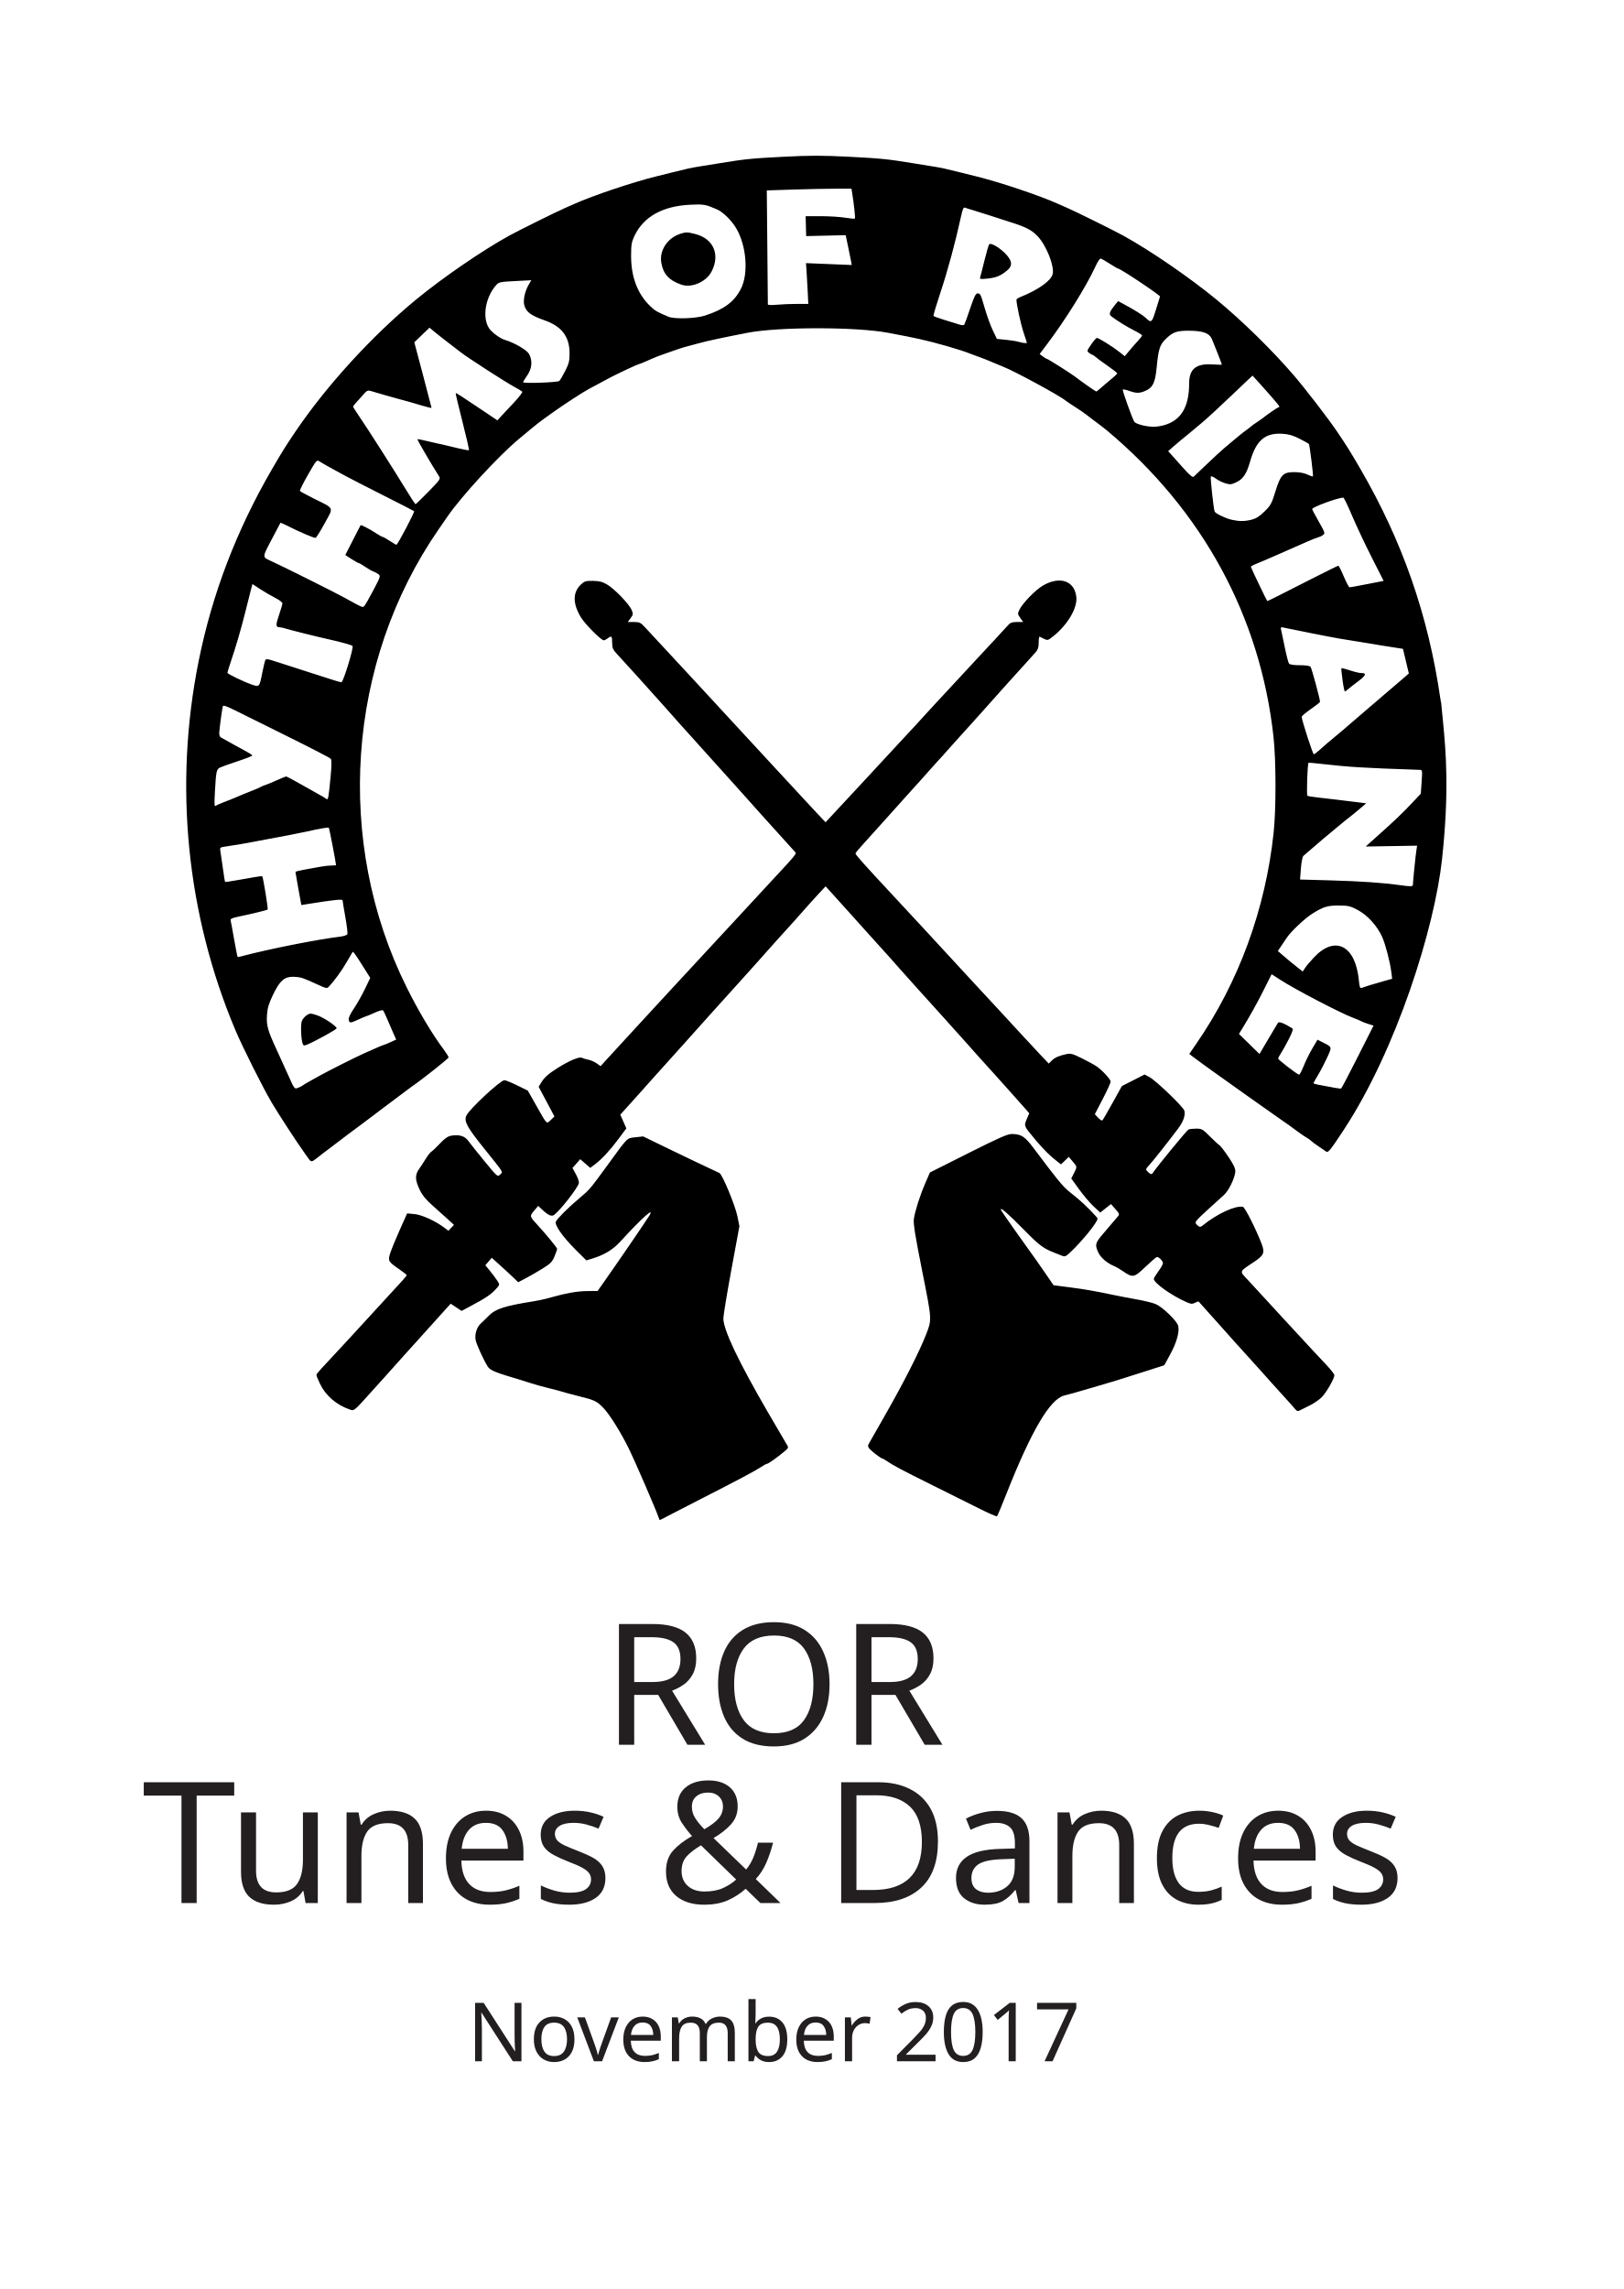
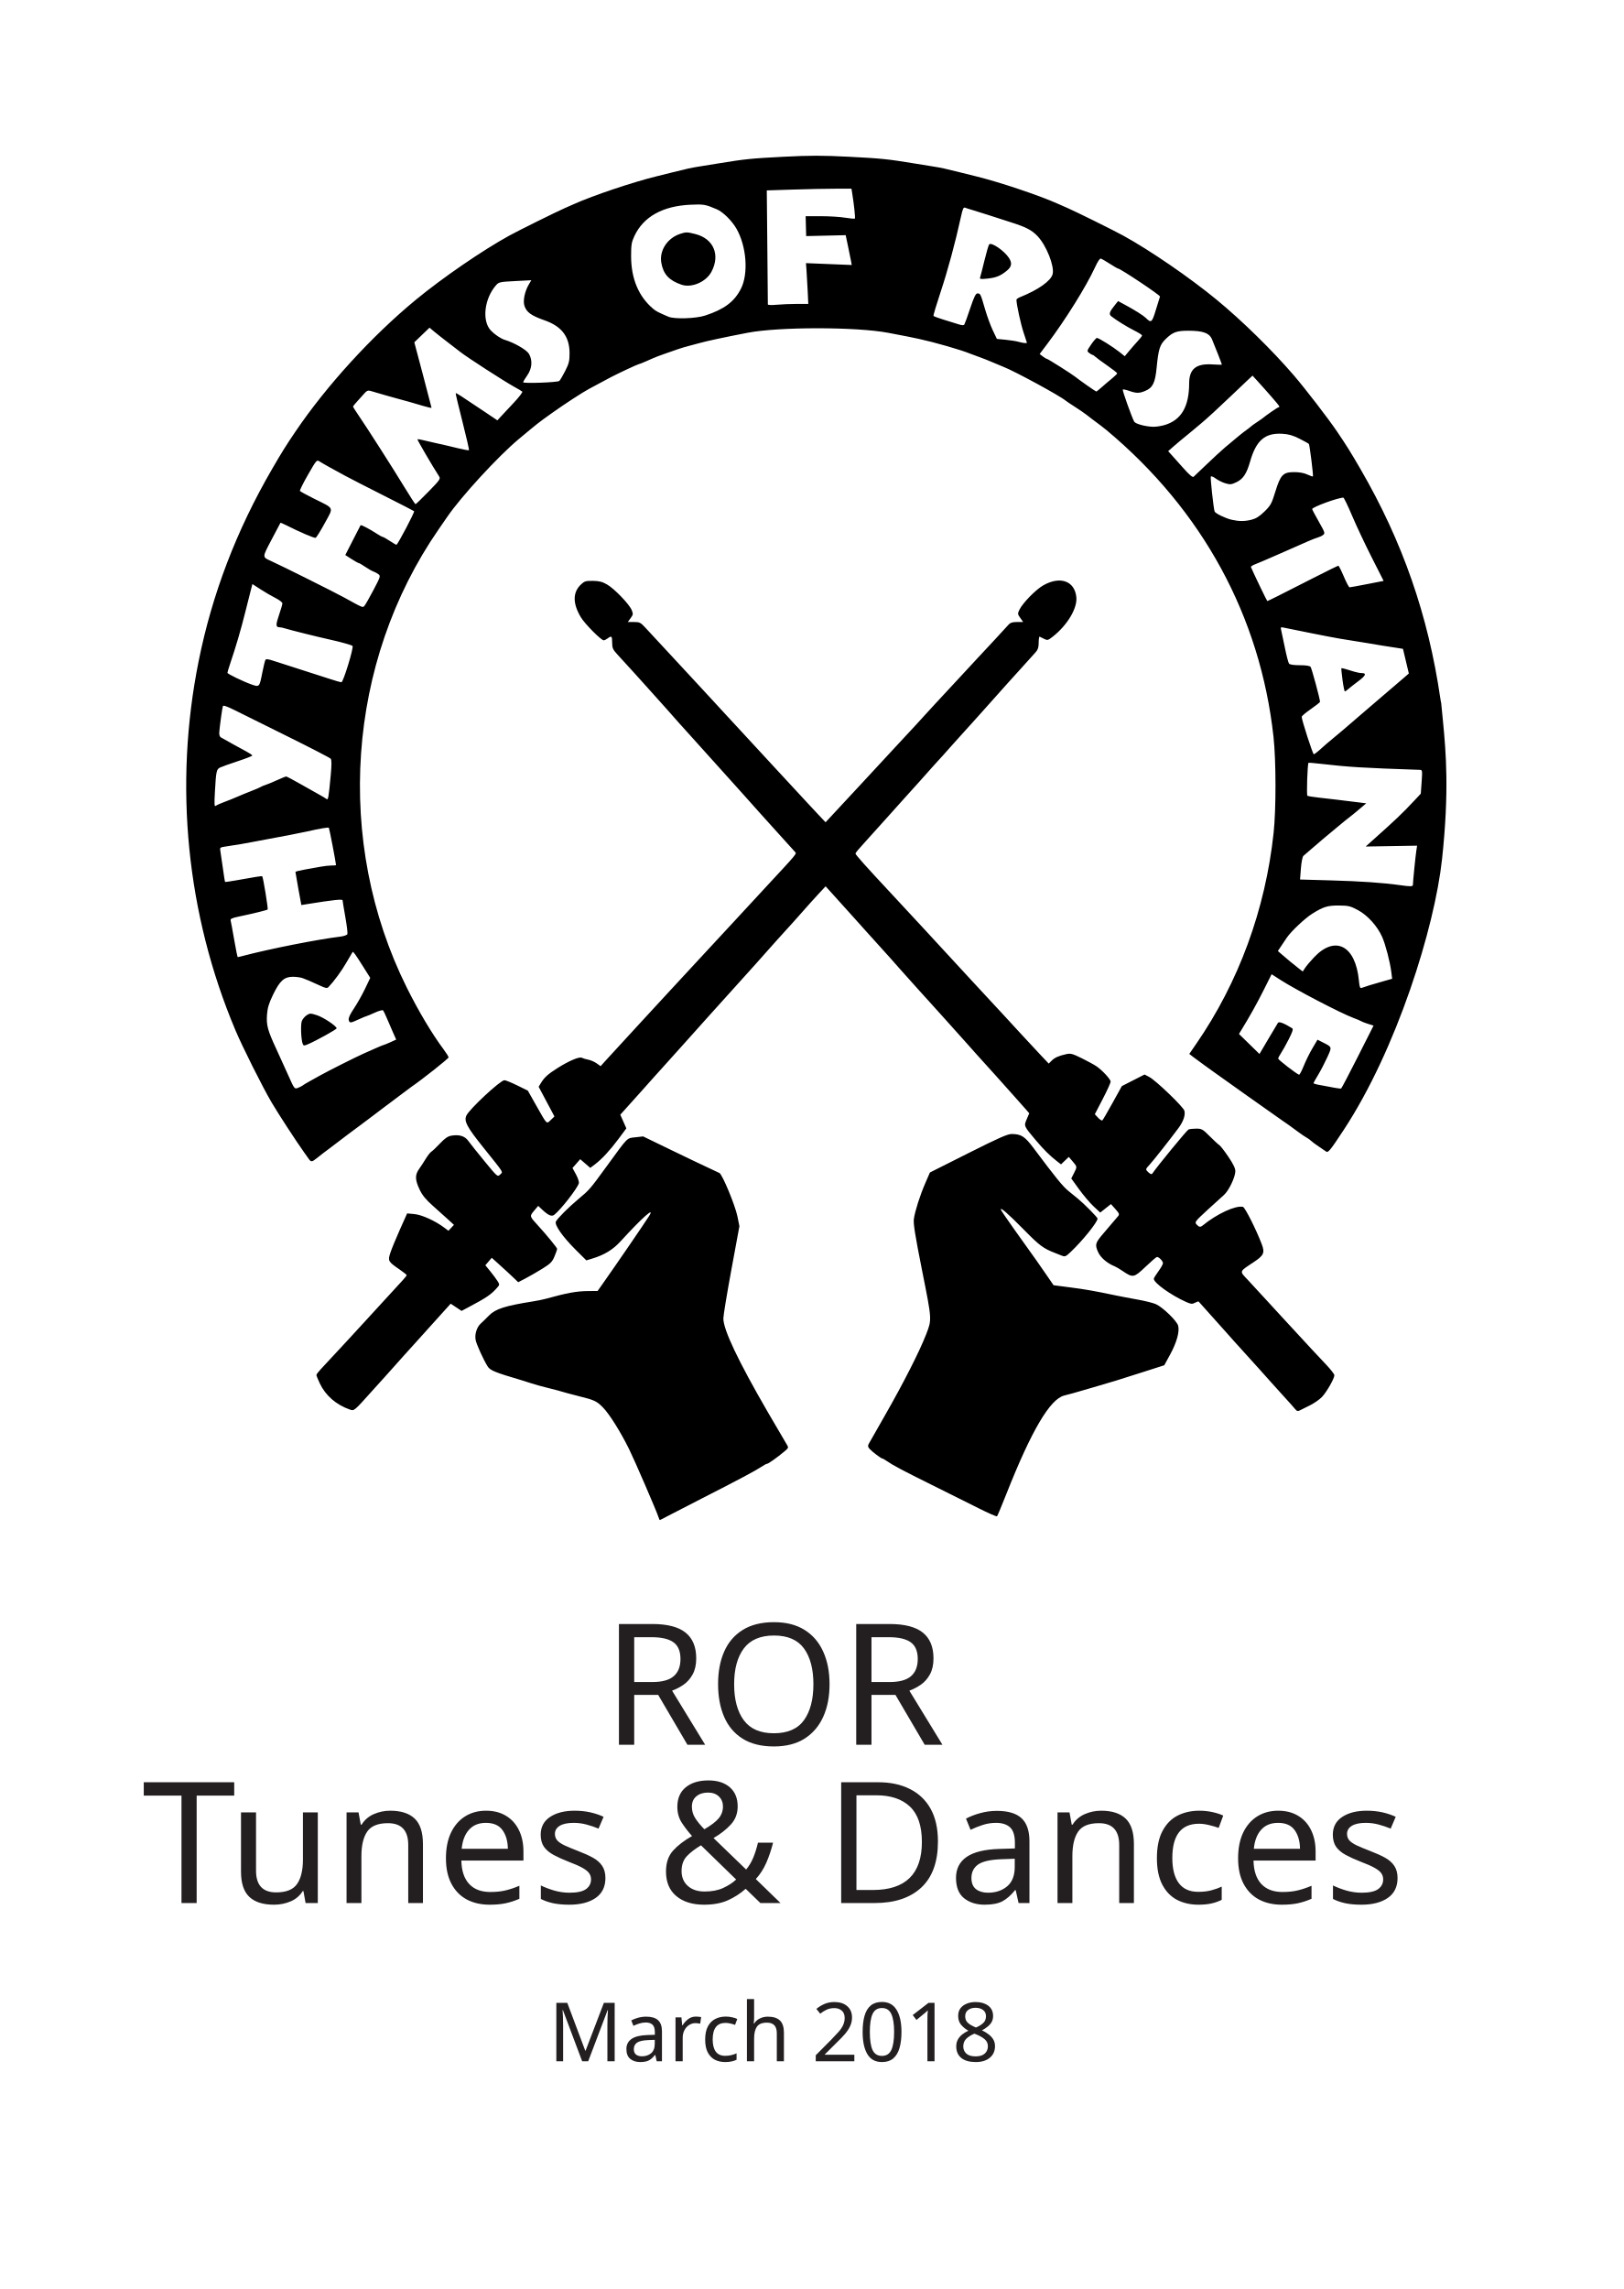
<svg xmlns="http://www.w3.org/2000/svg" id="svg2" version="1.1" xml:space="preserve" width="105mm" height="148mm" viewBox="0 0 396.85 559.37">
  <defs id="defs6" />
  <g id="g10" transform="matrix(1.25,0,0,-1.25,0,489.2126)">
    <path style="fill:#000000;fill-opacity:1;stroke-width:1.067" d="m 128.755,94.775 c -0.354,1.131 -4.739,11.271 -5.762,13.326 -1.73,3.473 -3.82,6.8 -5.092,8.107 -1.199,1.232 -1.69,1.464 -4.606,2.181 -0.774,0.19 -1.839,0.469 -2.367,0.618 l -1.919,0.545 c -0.528,0.15 -1.593,0.423 -2.367,0.607 -0.774,0.184 -1.983,0.523 -2.686,0.753 -0.704,0.23 -1.625,0.52 -2.047,0.645 -5.146,1.519 -6.069,1.897 -6.559,2.684 -0.845,1.355 -2.2,4.339 -2.353,5.182 -0.204,1.122 0.234,2.504 1.017,3.208 0.365,0.328 1.082,1.026 1.593,1.551 1.262,1.296 3.124,1.895 8.605,2.766 0.844,0.134 1.938,0.355 2.431,0.491 4.299,1.185 6.088,1.513 8.366,1.532 l 1.842,0.015 1.128,1.599 c 2.632,3.731 8.092,11.704 8.936,13.049 1.249,1.991 -1.336,-0.301 -5.574,-4.94 -1.496,-1.637 -3.141,-2.642 -5.514,-3.367 l -1.178,-0.36 -2.075,2.064 c -2.564,2.551 -4.213,4.905 -3.876,5.535 0.352,0.657 2.464,2.77 4.341,4.341 2.248,1.882 2.278,1.916 5.629,6.515 4.23,5.806 3.84,5.414 5.583,5.611 l 1.5,0.17 5.349,-2.594 c 2.942,-1.427 6.213,-2.99 7.268,-3.475 1.055,-0.485 2.092,-0.972 2.303,-1.083 0.587,-0.31 3.079,-6.312 3.518,-8.476 l 0.389,-1.92 -1.57,-8.505 c -0.863,-4.678 -1.57,-8.972 -1.57,-9.542 0,-2.2 2.912,-8.333 8.687,-18.295 1.877,-3.238 3.572,-6.131 3.767,-6.429 0.325,-0.497 0.281,-0.604 -0.528,-1.28 -1.425,-1.191 -3.131,-2.401 -3.384,-2.401 -0.129,0 -0.636,-0.271 -1.126,-0.602 -1.093,-0.739 -4.281,-2.434 -11.637,-6.187 -3.096,-1.579 -6.193,-3.174 -6.882,-3.544 -0.689,-0.37 -1.286,-0.672 -1.326,-0.672 -0.04,0 -0.154,0.259 -0.253,0.576 z m 62.573,1.747 c -1.9,0.957 -5.987,2.994 -9.083,4.528 -5.764,2.856 -7.674,3.868 -8.866,4.703 -0.373,0.261 -0.755,0.475 -0.849,0.475 -0.237,0 -1.964,1.304 -2.495,1.883 -0.333,0.364 -0.377,0.6 -0.18,0.968 0.143,0.267 1.592,2.812 3.219,5.654 3.568,6.231 6.732,12.457 8.009,15.759 1.144,2.958 1.159,2.725 -0.778,12.455 -1.373,6.894 -1.745,9.225 -1.617,10.114 0.229,1.589 1.191,4.596 2.253,7.043 l 0.888,2.046 7.499,3.77 c 6.037,3.035 7.699,3.767 8.523,3.756 1.855,-0.026 2.538,-0.472 4.273,-2.791 4.319,-5.774 5.674,-7.439 6.794,-8.352 l 1.844,-1.502 c 1.193,-0.97 3.847,-3.656 3.847,-3.894 0,-0.687 -2.972,-4.369 -5.284,-6.548 -0.959,-0.904 -1.085,-0.951 -1.776,-0.672 l -1.255,0.499 c -2.305,0.894 -3.006,1.416 -6.012,4.467 -3.241,3.29 -4.829,4.669 -4.555,3.954 0.079,-0.206 1.28,-1.967 2.669,-3.913 l 3.1,-4.346 1.151,-1.612 c 0.317,-0.442 1.202,-1.716 1.966,-2.83 l 1.39,-2.026 3.216,-0.417 c 3.045,-0.395 4.686,-0.684 8.845,-1.555 0.985,-0.206 2.942,-0.579 4.349,-0.828 1.407,-0.249 3.019,-0.651 3.582,-0.893 1.323,-0.569 4.142,-3.295 4.378,-4.234 0.292,-1.162 -0.294,-3.266 -1.552,-5.575 l -1.167,-2.142 -4.027,-1.291 c -5.075,-1.626 -6.13,-1.95 -9.912,-3.045 l -3.838,-1.111 c -0.422,-0.123 -1.228,-0.336 -1.791,-0.475 -2.778,-0.684 -6.439,-6.91 -11.302,-19.222 -0.919,-2.326 -1.745,-4.299 -1.836,-4.385 -0.091,-0.086 -1.72,0.627 -3.62,1.583 z M 68.392,115.809 c -2.688,0.951 -4.74,2.74 -5.859,5.105 -0.366,0.773 -0.665,1.51 -0.665,1.638 0,0.128 0.374,0.63 0.831,1.116 2.058,2.187 9.048,9.752 9.627,10.42 0.24,0.277 1.539,1.693 2.887,3.149 3.645,3.936 4.306,4.678 4.307,4.843 0.001,0.082 -0.618,0.576 -1.376,1.098 -2.275,1.568 -2.336,1.677 -1.814,3.28 0.244,0.747 1.081,2.784 1.86,4.526 l 1.417,3.167 1.428,-0.133 c 1.448,-0.135 4.083,-1.331 5.828,-2.647 l 0.819,-0.617 0.54,0.579 0.54,0.579 -1.115,1.024 c -0.613,0.563 -1.961,1.772 -2.995,2.687 -1.393,1.232 -2.069,2.062 -2.61,3.199 -0.893,1.878 -0.92,2.858 -0.11,3.993 0.341,0.478 0.936,1.388 1.32,2.021 0.385,0.633 0.876,1.256 1.092,1.384 0.216,0.128 0.976,0.85 1.691,1.606 0.969,1.025 1.538,1.413 2.239,1.526 1.559,0.253 2.616,-0.078 3.298,-1.033 0.337,-0.472 1.761,-2.256 3.164,-3.963 2.525,-3.073 2.556,-3.099 3.048,-2.607 0.588,0.588 0.936,0.03 -3.354,5.386 -3.154,3.938 -3.743,5.058 -3.235,6.148 0.598,1.284 6.652,6.909 7.436,6.909 0.234,0 1.359,-0.458 2.5,-1.019 l 2.075,-1.019 1.63,-2.884 c 2.178,-3.854 2.002,-3.678 2.859,-2.856 l 0.718,0.688 -1.546,2.905 -1.546,2.905 0.516,0.836 c 0.629,1.019 1.355,1.664 3.145,2.798 2.239,1.418 4.278,2.288 4.772,2.036 0.24,-0.122 0.819,-0.295 1.289,-0.384 0.469,-0.089 1.2,-0.409 1.625,-0.712 l 0.772,-0.55 0.806,0.9 c 0.842,0.94 4.829,5.282 6.214,6.767 0.441,0.474 1.823,1.973 3.07,3.332 1.247,1.359 2.635,2.863 3.085,3.343 0.45,0.479 1.831,1.973 3.07,3.32 2.645,2.874 2.983,3.239 6.346,6.854 1.407,1.512 2.835,3.052 3.173,3.421 0.662,0.723 4.978,5.391 6.388,6.909 6.38,6.868 6.22,6.676 5.866,7.035 -0.182,0.185 -1.039,1.132 -1.904,2.105 -0.865,0.973 -1.959,2.184 -2.431,2.69 -0.472,0.506 -1.664,1.829 -2.649,2.938 -0.985,1.11 -2.309,2.593 -2.942,3.296 l -1.407,1.567 c -1.217,1.374 -3.987,4.452 -4.605,5.117 -0.422,0.454 -1.156,1.27 -1.631,1.812 -0.475,0.542 -1.704,1.908 -2.731,3.035 -1.027,1.127 -2.078,2.292 -2.335,2.587 -1.023,1.177 -3.853,4.354 -4.859,5.456 -0.587,0.642 -1.296,1.433 -1.577,1.758 -0.572,0.66 -3.943,4.373 -5.603,6.171 -0.955,1.034 -1.083,1.317 -1.087,2.389 -0.004,1.305 -0.114,1.407 -0.885,0.824 -0.273,-0.207 -0.619,-0.375 -0.768,-0.374 -0.503,0.003 -3.666,3.187 -4.447,4.477 -1.627,2.684 -1.638,4.872 -0.034,6.409 0.708,0.679 0.954,0.755 2.372,0.737 1.232,-0.016 1.846,-0.173 2.776,-0.714 1.439,-0.836 4.326,-3.834 4.804,-4.99 0.313,-0.757 0.294,-0.901 -0.212,-1.586 l -0.556,-0.753 h 1.212 c 1.106,0 1.304,-0.099 2.246,-1.125 1.726,-1.879 6.102,-6.597 6.918,-7.459 0.422,-0.446 1.762,-1.893 2.978,-3.215 1.216,-1.323 2.597,-2.819 3.07,-3.324 0.473,-0.506 1.896,-2.05 3.162,-3.432 1.266,-1.382 2.648,-2.876 3.07,-3.32 0.73,-0.767 5,-5.391 6.298,-6.82 0.335,-0.369 1.722,-1.866 3.081,-3.327 1.359,-1.461 2.785,-3.002 3.169,-3.424 0.384,-0.422 1.321,-1.429 2.085,-2.236 l 1.388,-1.468 0.561,0.604 c 4.338,4.674 5.78,6.225 6.317,6.793 0.638,0.675 1.089,1.163 6.652,7.183 1.618,1.751 3.539,3.821 4.268,4.6 0.729,0.779 1.573,1.704 1.874,2.056 0.302,0.352 1.202,1.331 2.001,2.176 0.799,0.845 2.777,2.974 4.394,4.732 1.618,1.758 3.229,3.498 3.581,3.867 1.053,1.104 5.703,6.125 6.16,6.652 0.305,0.352 0.761,0.489 1.627,0.489 h 1.203 l -0.565,0.793 c -0.53,0.744 -0.54,0.843 -0.173,1.599 0.639,1.318 3.18,3.921 4.646,4.761 3.317,1.898 6.185,0.876 6.491,-2.314 0.207,-2.16 -1.741,-5.429 -4.575,-7.674 -0.954,-0.756 -1.081,-0.79 -1.718,-0.47 l -0.88,0.439 c -0.105,0.051 -0.192,-0.464 -0.192,-1.146 0,-0.928 -0.145,-1.4 -0.577,-1.877 l -2.997,-3.325 c -1.331,-1.478 -2.539,-2.812 -2.685,-2.965 -0.146,-0.153 -1.013,-1.126 -1.928,-2.163 -0.915,-1.037 -1.836,-2.067 -2.047,-2.289 -0.211,-0.222 -1.247,-1.379 -2.303,-2.572 -1.055,-1.192 -2.149,-2.403 -2.431,-2.691 -0.281,-0.288 -1.367,-1.497 -2.413,-2.687 -1.046,-1.19 -2.024,-2.279 -2.175,-2.42 -0.15,-0.141 -0.725,-0.774 -1.276,-1.408 -0.821,-0.943 -4.103,-4.603 -5.141,-5.733 l -3.699,-4.121 c -1.892,-2.111 -3.81,-4.242 -4.263,-4.735 -1.354,-1.474 -1.886,-2.117 -1.885,-2.279 5e-4,-0.218 2.117,-2.59 6.489,-7.272 l 3.489,-3.758 3.54,-3.816 c 1.147,-1.234 7.863,-8.516 9.124,-9.893 0.385,-0.421 5.512,-5.951 6.431,-6.938 0.441,-0.474 1.823,-1.975 3.07,-3.337 1.247,-1.361 3.027,-3.277 3.955,-4.257 l 1.687,-1.782 0.562,0.562 c 0.612,0.612 1.356,0.946 2.859,1.284 0.86,0.193 1.223,0.095 3.109,-0.838 1.175,-0.581 2.459,-1.287 2.856,-1.569 1.168,-0.83 2.72,-2.524 2.72,-2.969 0,-0.227 -0.696,-1.753 -1.547,-3.39 l -1.547,-2.978 0.643,-0.694 c 0.354,-0.381 0.733,-0.606 0.844,-0.499 0.11,0.107 1.01,1.656 1.999,3.443 l 1.798,3.248 2.222,1.133 2.222,1.133 0.933,-0.493 c 1.286,-0.679 6.67,-5.858 6.854,-6.593 0.218,-0.867 -0.209,-2.106 -1.171,-3.402 -1.683,-2.267 -4.931,-6.384 -5.627,-7.133 -0.855,-0.92 -0.858,-0.944 -0.189,-1.55 0.335,-0.304 0.591,-0.381 0.704,-0.212 0.916,1.378 6.784,8.521 7.099,8.642 0.226,0.087 0.916,0.158 1.533,0.158 1.028,0 1.248,-0.126 2.608,-1.491 0.817,-0.82 1.66,-1.597 1.873,-1.728 0.213,-0.13 1.009,-1.158 1.769,-2.283 0.988,-1.463 1.375,-2.277 1.359,-2.853 -0.034,-1.2 -1.304,-3.822 -2.243,-4.629 -0.453,-0.389 -1.935,-1.735 -3.294,-2.991 -2.343,-2.165 -2.449,-2.307 -2.047,-2.751 0.48,-0.531 0.743,-0.579 1.187,-0.216 2.792,2.283 6.428,3.965 7.888,3.651 0.393,-0.085 2.625,-4.516 3.669,-7.283 0.643,-1.706 0.422,-2.201 -1.577,-3.53 -2.89,-1.921 -2.813,-1.686 -1.144,-3.467 0.798,-0.851 2.487,-2.683 3.753,-4.071 1.266,-1.388 2.69,-2.937 3.162,-3.443 0.473,-0.506 1.854,-2.002 3.07,-3.324 2.348,-2.554 2.823,-3.065 5.345,-5.737 0.88,-0.932 1.599,-1.859 1.599,-2.061 0,-0.647 -1.539,-3.332 -2.445,-4.267 -0.483,-0.498 -1.54,-1.231 -2.35,-1.629 -0.81,-0.398 -1.696,-0.841 -1.969,-0.983 -0.398,-0.208 -0.593,-0.138 -0.988,0.349 -0.27,0.335 -1.083,1.248 -1.807,2.031 -0.723,0.782 -2.023,2.222 -2.889,3.199 -0.865,0.977 -1.844,2.072 -2.175,2.433 -1.822,1.99 -4.6,5.062 -5.079,5.616 -0.303,0.35 -0.916,1.042 -1.363,1.536 -2.203,2.438 -5.411,6.024 -5.475,6.119 -0.039,0.059 -0.357,-0.046 -0.706,-0.233 -0.548,-0.293 -0.785,-0.273 -1.726,0.144 -2.945,1.306 -6.337,3.732 -6.337,4.533 0,0.134 0.403,0.792 0.896,1.463 0.493,0.671 0.896,1.389 0.896,1.594 0,0.405 -0.789,1.224 -1.172,1.216 -0.13,-0.003 -1.137,-0.866 -2.239,-1.919 -2.259,-2.157 -2.466,-2.197 -4.444,-0.848 -0.591,0.403 -1.288,0.817 -1.55,0.921 -1.522,0.604 -2.838,1.745 -3.315,2.875 -0.602,1.425 -0.514,1.717 1.08,3.584 l 1.854,2.176 1.005,1.18 c 0.306,0.358 0.239,0.539 -0.518,1.39 l -0.871,0.979 -1.049,-0.831 -1.049,-0.831 -1.31,1.226 c -0.72,0.674 -1.995,2.174 -2.831,3.334 l -1.521,2.108 0.522,1.023 c 0.652,1.279 0.656,1.247 -0.253,2.31 l -0.754,0.882 -0.76,-0.729 -0.76,-0.729 -0.842,0.653 c -1.356,1.052 -2.562,2.251 -4.101,4.079 -2.352,2.793 -2.337,2.757 -1.761,4.102 l 0.493,1.151 -0.593,0.691 c -0.326,0.38 -1.38,1.565 -2.342,2.634 -0.962,1.069 -1.959,2.185 -2.216,2.481 -0.257,0.296 -0.834,0.941 -1.281,1.433 -2.654,2.923 -5.521,6.114 -6.065,6.751 -0.346,0.405 -0.917,1.041 -1.269,1.413 -0.352,0.372 -1.5,1.653 -2.552,2.846 -1.052,1.193 -2.451,2.746 -3.11,3.45 -0.659,0.704 -1.583,1.723 -2.053,2.265 -0.471,0.542 -1.201,1.357 -1.623,1.81 -0.422,0.454 -1.401,1.547 -2.175,2.43 -0.774,0.883 -1.637,1.859 -1.919,2.17 l -4.861,5.387 -2.303,2.568 c -1.702,1.901 -3.693,4.11 -4.903,5.438 l -0.553,0.608 -1.194,-1.277 c -0.657,-0.703 -1.425,-1.543 -1.706,-1.869 -1.181,-1.365 -5.434,-6.106 -6.611,-7.37 -0.211,-0.227 -1.132,-1.26 -2.047,-2.297 -0.915,-1.037 -1.78,-2.01 -1.922,-2.163 -0.143,-0.153 -1.811,-2.005 -3.708,-4.117 -4.312,-4.8 -5.175,-5.757 -5.514,-6.114 -0.149,-0.156 -2.326,-2.588 -4.838,-5.403 -2.512,-2.815 -4.636,-5.176 -4.719,-5.247 -0.083,-0.07 -0.603,-0.646 -1.156,-1.28 -0.553,-0.633 -1.837,-2.073 -2.853,-3.199 -1.017,-1.126 -2.304,-2.558 -2.862,-3.182 l -1.013,-1.134 0.59,-1.335 0.59,-1.335 -1.493,-2.009 c -1.683,-2.264 -3.285,-3.998 -4.641,-5.023 l -0.918,-0.694 -0.983,0.85 -0.983,0.85 -0.756,-0.861 -0.756,-0.861 0.692,-1.271 c 0.393,-0.722 0.628,-1.472 0.544,-1.735 -0.333,-1.051 -3.538,-5.155 -4.796,-6.141 -0.513,-0.402 -1.155,-0.128 -2.373,1.014 l -0.776,0.727 -0.803,-0.955 c -0.898,-1.067 -0.897,-1.07 0.712,-2.822 1.667,-1.814 3.801,-4.417 3.801,-4.635 0,-0.12 -0.234,-0.781 -0.52,-1.468 -0.447,-1.074 -0.78,-1.411 -2.367,-2.395 -1.016,-0.63 -2.496,-1.483 -3.289,-1.897 l -1.442,-0.751 -0.631,0.617 c -0.605,0.592 -2.391,2.233 -3.849,3.539 l -0.691,0.618 -0.626,-0.729 -0.626,-0.729 0.955,-1.169 c 0.526,-0.643 1.161,-1.495 1.412,-1.894 0.439,-0.698 0.438,-0.746 -0.012,-1.267 -1.192,-1.38 -2.082,-1.988 -5.783,-3.947 l -1.221,-0.647 -1.065,0.705 -1.064,0.705 -1.04,-1.151 c -2.532,-2.801 -5.021,-5.563 -6.291,-6.981 -0.756,-0.845 -1.496,-1.661 -1.644,-1.814 -0.148,-0.153 -1.017,-1.126 -1.932,-2.163 -0.915,-1.037 -1.836,-2.067 -2.047,-2.289 -0.211,-0.222 -1.247,-1.368 -2.303,-2.547 -3.683,-4.113 -3.61,-4.052 -4.478,-3.745 z m -7.995,48.963 -0.893,1.252 c -1.504,2.098 -5.111,7.635 -6.393,9.817 -1.78,3.028 -5.688,10.824 -7.08,14.125 -9.566,22.685 -12.076,47.903 -7.186,72.179 2.648,13.144 7.397,25.556 14.374,37.566 1.923,3.31 2.693,4.544 4.556,7.294 6.083,8.984 14.949,18.687 23.545,25.769 5.231,4.31 13.026,9.659 18.288,12.549 1.841,1.011 9.277,4.692 10.874,5.382 0.493,0.213 1.299,0.568 1.791,0.789 3.711,1.666 11.473,4.271 16.119,5.411 l 3.07,0.763 c 2.907,0.731 3.674,0.899 5.245,1.147 0.844,0.133 2.571,0.413 3.838,0.621 5.075,0.834 6.387,0.968 12.601,1.286 5.281,0.27 7.639,0.27 12.92,0 6.213,-0.318 7.526,-0.452 12.601,-1.286 1.266,-0.208 2.993,-0.488 3.838,-0.621 1.571,-0.248 2.338,-0.416 5.245,-1.147 l 3.07,-0.763 c 4.646,-1.14 12.408,-3.745 16.119,-5.411 0.493,-0.221 1.299,-0.576 1.791,-0.789 1.596,-0.69 9.033,-4.371 10.874,-5.382 5.261,-2.89 13.056,-8.238 18.288,-12.549 4.999,-4.119 10.832,-9.833 15.073,-14.764 2.259,-2.628 6.743,-8.452 8.472,-11.005 1.863,-2.751 2.633,-3.984 4.556,-7.294 8.239,-14.182 13.28,-28.657 15.643,-44.916 0.286,-1.971 -0.041,1.329 0.522,-4.543 0.563,-5.872 1.247,-13.51 -0.197,-26.873 -1.444,-13.363 -8.854,-37.154 -19.249,-52.947 -2.649,-4.024 -3.022,-4.48 -3.428,-4.179 -0.182,0.135 -0.835,0.58 -1.451,0.989 -0.616,0.409 -1.275,0.899 -1.465,1.089 -0.19,0.19 -0.581,0.472 -0.869,0.626 -0.288,0.154 -1.012,0.643 -1.609,1.086 -1.494,1.109 -2.404,1.761 -3.09,2.213 -0.614,0.404 -13.358,9.438 -13.799,9.781 -0.141,0.11 -0.889,0.65 -1.663,1.201 -0.774,0.551 -1.719,1.248 -2.101,1.547 l -0.694,0.545 1.359,1.972 c 8.314,12.063 13.523,26.268 15.131,41.258 0.497,4.64 0.486,14.119 -0.023,18.758 -2.581,23.529 -13.876,44.282 -32.628,59.945 -0.514,0.43 -1.679,1.32 -2.92,2.231 -0.141,0.103 -0.602,0.459 -1.024,0.791 -0.422,0.332 -1.44,1.03 -2.262,1.551 -0.822,0.522 -1.628,1.061 -1.791,1.199 -1.139,0.963 -9.981,5.766 -12.193,6.624 -0.493,0.191 -1.471,0.6 -2.175,0.908 -0.704,0.308 -1.855,0.763 -2.558,1.011 -0.704,0.248 -1.509,0.546 -1.791,0.662 -1.747,0.724 -6.864,2.198 -9.978,2.873 -1.677,0.364 -2.441,0.515 -6.012,1.192 -6.249,1.184 -21.391,1.188 -27.504,0.007 -4.646,-0.897 -8.04,-1.625 -9.466,-2.031 -0.563,-0.16 -1.484,-0.405 -2.047,-0.546 -0.563,-0.14 -1.484,-0.415 -2.047,-0.611 -4.544,-1.582 -4.019,-1.382 -6.329,-2.406 -0.667,-0.295 -1.287,-0.537 -1.378,-0.537 -0.178,0 -3.997,-1.785 -5.469,-2.555 -0.493,-0.258 -1.471,-0.782 -2.175,-1.165 -0.704,-0.383 -1.625,-0.876 -2.047,-1.096 -1.199,-0.625 -4.898,-3.033 -7.292,-4.746 -2.825,-2.022 -2.578,-1.829 -6.519,-5.115 -3.996,-3.332 -11.26,-11.233 -13.955,-15.18 l -1.678,-2.431 c -17.97,-25.953 -20.417,-61.093 -6.236,-89.59 2.308,-4.638 4.97,-9.103 7.216,-12.101 0.527,-0.704 0.959,-1.402 0.96,-1.552 0.001,-0.224 -5.2,-4.344 -7.245,-5.738 -0.307,-0.209 -1.387,-1.015 -2.4,-1.791 -1.013,-0.776 -2.625,-1.987 -3.582,-2.691 -0.956,-0.704 -1.797,-1.34 -1.867,-1.414 -0.07,-0.074 -0.991,-0.765 -2.046,-1.536 -1.055,-0.771 -2.091,-1.539 -2.303,-1.709 -0.498,-0.399 -3.111,-2.381 -3.881,-2.945 -0.802,-0.587 -1.645,-1.235 -2.512,-1.93 -0.864,-0.693 -1.065,-0.711 -1.476,-0.128 z m -1.223,14.384 c 0.145,0.118 0.667,0.438 1.16,0.711 l 2.355,1.308 c 1.608,0.893 6.98,3.591 8.391,4.214 l 2.374,1.054 c 0.813,0.363 1.539,0.659 1.613,0.659 0.074,0 0.644,0.232 1.267,0.516 l 1.132,0.516 -0.652,1.468 c -0.359,0.807 -0.893,2.043 -1.188,2.747 -0.295,0.704 -0.619,1.376 -0.72,1.493 -0.101,0.117 -0.834,-0.084 -1.629,-0.448 -0.795,-0.364 -1.506,-0.661 -1.581,-0.661 -0.075,0 -0.766,-0.288 -1.535,-0.64 -1.692,-0.774 -1.798,-0.78 -1.972,-0.117 -0.092,0.351 0.243,1.089 1.015,2.239 0.634,0.944 1.611,2.676 2.171,3.849 l 1.019,2.132 -1.317,2.091 c -1.596,2.533 -2.01,3.11 -2.131,2.968 -0.051,-0.06 -0.588,-0.973 -1.194,-2.029 -0.953,-1.661 -2.403,-3.647 -3.522,-4.825 -0.275,-0.289 -0.568,-0.234 -1.792,0.341 -0.805,0.378 -1.694,0.778 -1.975,0.89 l -1.227,0.491 c -0.394,0.158 -1.277,0.288 -1.963,0.288 -1.704,0 -2.564,-0.777 -3.888,-3.513 -0.82,-1.696 -1.081,-2.564 -1.179,-3.927 -0.145,-2.024 0.135,-3.052 1.813,-6.659 0.616,-1.325 1.668,-3.64 2.337,-5.144 1.198,-2.695 1.226,-2.731 1.886,-2.481 0.368,0.14 0.788,0.351 0.934,0.468 z m 0.015,8.145 c -0.327,0.842 -0.439,3.772 -0.171,4.458 0.148,0.38 0.571,0.888 0.939,1.129 0.626,0.41 0.754,0.411 1.994,0.016 1.269,-0.404 3.84,-2.109 3.87,-2.566 0.014,-0.209 -3.979,-2.424 -5.654,-3.136 -0.718,-0.305 -0.826,-0.295 -0.978,0.098 z m 206.295,-2.544 3.09,6.109 -1.076,0.339 c -0.592,0.187 -1.192,0.417 -1.332,0.513 -0.141,0.096 -0.831,0.389 -1.535,0.651 -2.488,0.928 -11.264,5.5 -14.264,7.431 l -1.727,1.112 -1.523,-3.04 c -1.335,-2.665 -2.725,-5.157 -4.377,-7.849 l -0.484,-0.79 2.006,-1.958 2.006,-1.958 1.695,2.876 c 0.933,1.582 1.794,3.026 1.915,3.21 0.205,0.312 1.154,-0.049 2.795,-1.063 0.228,-0.141 0.041,-0.723 -0.694,-2.164 -0.553,-1.084 -1.242,-2.316 -1.53,-2.738 -0.288,-0.422 -0.524,-0.883 -0.524,-1.024 -2e-5,-0.226 3.531,-2.954 4.072,-3.146 0.116,-0.041 0.521,0.707 0.9,1.664 0.379,0.956 1.144,2.512 1.701,3.458 l 1.013,1.72 1.081,-0.547 c 1.805,-0.914 1.778,-0.817 0.812,-2.937 -0.483,-1.06 -1.282,-2.592 -1.776,-3.406 -0.494,-0.813 -0.898,-1.535 -0.898,-1.604 0,-0.069 0.374,-0.199 0.831,-0.289 2.952,-0.583 4.434,-0.829 4.574,-0.759 0.088,0.044 1.551,2.829 3.251,6.189 z m 2.345,14.005 c 0.633,0.194 1.878,0.556 2.766,0.806 l 1.615,0.454 -0.16,1.282 c -0.251,2.009 -1.132,5.399 -1.79,6.889 -0.938,2.122 -2.866,4.255 -4.76,5.264 -1.459,0.778 -1.857,0.874 -3.682,0.885 -2.244,0.014 -3.053,-0.234 -5.245,-1.608 -1.395,-0.874 -4.097,-3.415 -4.94,-4.646 -0.241,-0.352 -0.738,-1.09 -1.104,-1.641 l -0.666,-1.001 0.767,-0.662 c 1.357,-1.171 1.957,-1.669 3.037,-2.517 l 1.058,-0.831 0.457,0.703 c 0.251,0.387 1.042,1.321 1.756,2.078 4.129,4.372 8.107,2.32 8.767,-4.523 0.129,-1.342 0.224,-1.585 0.565,-1.448 0.225,0.09 0.928,0.323 1.561,0.516 z M 47.511,204.494 c 5.165,1.366 14.616,3.237 19.048,3.771 0.68,0.082 1.295,0.301 1.367,0.488 0.072,0.187 -0.111,1.697 -0.405,3.357 -0.294,1.66 -0.535,3.12 -0.535,3.245 0,0.28 -1.736,0.095 -6.91,-0.735 l -1.153,-0.185 -0.582,3.161 c -0.32,1.739 -0.578,3.229 -0.574,3.312 0.004,0.083 0.842,0.295 1.862,0.471 1.02,0.176 2.407,0.425 3.083,0.553 0.675,0.128 1.625,0.233 2.111,0.233 0.486,0 0.882,0.029 0.882,0.064 -0.007,0.444 -1.31,7.219 -1.406,7.316 -0.12,0.12 -1.94,-0.19 -4.221,-0.72 -1.074,-0.25 -5.916,-1.188 -8.059,-1.563 -0.844,-0.148 -1.996,-0.365 -2.558,-0.484 -1.023,-0.216 -3.398,-0.616 -5.426,-0.913 -1,-0.147 -1.068,-0.207 -0.951,-0.841 0.069,-0.376 0.288,-1.876 0.487,-3.335 0.199,-1.458 0.396,-2.685 0.44,-2.727 0.043,-0.042 1,0.091 2.125,0.295 3.795,0.688 5.053,0.882 5.14,0.795 0.179,-0.179 1.188,-6.358 1.06,-6.487 -0.135,-0.135 -2.801,-0.788 -5.752,-1.407 -1.227,-0.258 -1.574,-0.428 -1.489,-0.731 0.061,-0.217 0.375,-1.921 0.699,-3.786 0.323,-1.865 0.634,-3.391 0.691,-3.391 0.057,0 0.52,0.11 1.029,0.245 z m 228.759,13.932 c 0,0.574 0.502,5.567 0.668,6.637 l 0.151,0.98 -5.03,-0.084 -5.03,-0.084 1.005,0.896 c 4.872,4.344 6.093,5.505 8.558,8.137 l 1.217,1.299 0.165,2.32 c 0.153,2.163 0.132,2.321 -0.321,2.337 -11.458,0.392 -13.735,0.533 -19.803,1.222 -1.055,0.12 -1.952,0.193 -1.992,0.163 -0.207,-0.156 -0.416,-6.328 -0.218,-6.45 0.126,-0.078 1.106,-0.237 2.179,-0.355 1.867,-0.204 4.568,-0.527 7.81,-0.934 l 1.51,-0.19 -1.127,-0.957 c -0.62,-0.527 -1.243,-1.045 -1.385,-1.152 -0.608,-0.457 -2.835,-2.253 -3.089,-2.492 -0.153,-0.144 -0.776,-0.664 -1.385,-1.157 -0.609,-0.493 -1.232,-1.011 -1.385,-1.152 -0.153,-0.141 -1.026,-0.889 -1.941,-1.664 -0.915,-0.774 -1.806,-1.542 -1.98,-1.706 -0.174,-0.164 -0.391,-1.27 -0.482,-2.457 l -0.166,-2.158 6.111,-0.172 c 5.734,-0.161 10.132,-0.465 13.403,-0.925 2.181,-0.307 2.559,-0.293 2.559,0.097 z M 43.831,234.572 c 0.704,0.257 1.855,0.72 2.558,1.029 0.704,0.309 1.97,0.828 2.814,1.154 0.844,0.326 1.65,0.675 1.791,0.775 0.141,0.1 0.544,0.27 0.895,0.377 0.352,0.107 1.362,0.524 2.245,0.927 0.883,0.403 1.703,0.733 1.822,0.733 0.119,0 1.354,-0.651 2.744,-1.447 1.39,-0.796 3.045,-1.728 3.679,-2.072 0.633,-0.344 1.287,-0.736 1.453,-0.873 0.339,-0.278 0.425,0.208 0.846,4.75 0.179,1.933 0.176,2.889 -0.01,3.113 -0.148,0.178 -3.918,2.129 -8.378,4.335 -4.461,2.206 -9.122,4.518 -10.358,5.138 -1.538,0.77 -2.281,1.026 -2.354,0.809 -0.121,-0.363 -0.589,-3.731 -0.698,-5.023 -0.048,-0.564 0.061,-0.944 0.311,-1.087 1.338,-0.764 3.892,-2.177 4.925,-2.722 0.668,-0.353 1.215,-0.723 1.215,-0.821 0,-0.099 -1.295,-0.605 -2.878,-1.126 -1.583,-0.521 -3.132,-1.074 -3.442,-1.229 -0.68,-0.34 -0.766,-0.749 -0.986,-4.678 -0.143,-2.563 -0.114,-3.019 0.177,-2.795 0.192,0.147 0.924,0.477 1.628,0.734 z m 214.089,10.095 c 1.106,1.004 1.808,1.607 2.999,2.579 0.549,0.448 1.263,1.046 1.587,1.33 0.323,0.283 1.15,0.993 1.837,1.576 0.687,0.584 1.377,1.178 1.535,1.322 0.158,0.143 1.956,1.685 3.996,3.426 2.04,1.741 4.135,3.533 4.654,3.983 l 0.944,0.819 -0.574,2.41 -0.574,2.41 -1.137,0.18 -2.928,0.456 c -0.985,0.152 -2.366,0.383 -3.07,0.514 -0.704,0.131 -2.143,0.363 -3.198,0.515 -1.055,0.152 -3.013,0.493 -4.349,0.756 l -3.198,0.629 c -1.737,0.337 -4.653,0.927 -5.346,1.082 -0.681,0.152 -0.729,0.116 -0.592,-0.448 0.082,-0.337 0.406,-1.879 0.72,-3.428 0.314,-1.548 0.681,-2.959 0.815,-3.135 0.155,-0.204 0.915,-0.32 2.1,-0.32 1.175,0 1.952,-0.117 2.117,-0.32 0.221,-0.271 1.849,-6.29 1.849,-6.835 0,-0.101 -0.806,-0.739 -1.791,-1.419 -0.985,-0.679 -1.792,-1.36 -1.793,-1.513 -0.005,-0.6 2.165,-7.316 2.363,-7.316 0.116,0 0.582,0.337 1.036,0.748 z m 4.586,13.759 c -0.164,1.223 -0.263,2.257 -0.222,2.299 0.042,0.042 0.414,-0.028 0.827,-0.154 l 1.664,-0.507 c 0.502,-0.153 1.158,-0.278 1.456,-0.278 1.032,0 0.836,-0.49 -0.636,-1.586 -0.813,-0.606 -1.701,-1.303 -1.974,-1.549 -0.273,-0.246 -0.569,-0.448 -0.657,-0.448 -0.088,0 -0.295,1 -0.459,2.223 z m -211.265,1.22 c 0.262,1.331 0.558,2.552 0.658,2.715 0.134,0.216 0.587,0.159 1.686,-0.215 0.827,-0.281 3.057,-0.999 4.957,-1.594 1.9,-0.596 4.446,-1.415 5.659,-1.82 1.213,-0.405 2.364,-0.737 2.559,-0.737 0.365,0 2.449,6.818 2.17,7.098 -0.174,0.174 -2.336,0.781 -4.375,1.228 -2.348,0.515 -7.835,1.879 -8.717,2.167 -0.432,0.141 -0.972,0.256 -1.2,0.256 -0.731,0 -0.746,0.471 -0.076,2.411 0.36,1.044 0.655,2.062 0.655,2.261 0,0.2 -0.604,0.667 -1.343,1.038 -0.739,0.371 -2.058,1.138 -2.932,1.705 l -1.589,1.03 -0.25,-0.96 c -0.138,-0.528 -0.654,-2.572 -1.147,-4.543 -0.867,-3.464 -1.823,-6.723 -2.945,-10.037 -0.296,-0.875 -0.539,-1.692 -0.539,-1.815 0,-0.214 3.121,-1.72 4.733,-2.285 1.502,-0.526 1.527,-0.5 2.038,2.096 z m 21.766,16.342 c 1.39,2.639 1.435,2.782 0.979,3.128 -0.262,0.2 -0.708,0.439 -0.989,0.533 -0.281,0.093 -0.993,0.5 -1.581,0.903 -0.588,0.403 -1.154,0.733 -1.257,0.733 -0.103,0 -0.74,0.354 -1.415,0.788 l -1.228,0.788 1.461,2.859 c 0.803,1.573 1.489,2.906 1.523,2.964 0.085,0.142 1.743,-0.714 3.054,-1.577 0.588,-0.387 1.164,-0.704 1.279,-0.705 0.115,-5e-4 0.728,-0.346 1.361,-0.767 0.633,-0.421 1.228,-0.766 1.321,-0.767 0.231,-10e-4 3.61,6.413 3.458,6.564 -0.066,0.066 -2.809,1.477 -6.096,3.134 -3.286,1.658 -6.609,3.362 -7.382,3.788 l -2.903,1.587 c -0.823,0.447 -1.76,0.986 -2.083,1.197 -0.58,0.38 -0.61,0.346 -2.288,-2.578 -0.935,-1.63 -1.644,-3.054 -1.575,-3.166 0.069,-0.112 1.311,-0.792 2.76,-1.513 4.061,-2.018 3.858,-1.555 2.098,-4.784 -0.827,-1.518 -1.634,-2.809 -1.792,-2.87 -0.257,-0.099 -3.104,1.121 -5.831,2.499 -0.548,0.277 -1.018,0.471 -1.045,0.433 -0.027,-0.039 -0.814,-1.527 -1.748,-3.308 -1.849,-3.524 -1.847,-3.362 -0.049,-4.178 2.139,-0.971 12.364,-6.074 14.2,-7.087 3.76,-2.074 3.665,-2.033 4.001,-1.686 0.17,0.176 0.965,1.565 1.766,3.086 z m 176.86,-1.134 c 1.083,0.545 4.145,2.1 6.805,3.455 2.659,1.355 4.917,2.463 5.016,2.463 0.099,0 0.581,-0.95 1.071,-2.111 0.49,-1.161 0.995,-2.111 1.124,-2.111 0.129,0 1.68,0.283 3.447,0.628 l 3.213,0.628 -2.341,4.618 c -1.288,2.54 -3.012,6.202 -3.831,8.137 -0.819,1.936 -1.587,3.519 -1.706,3.519 -1.051,0 -6.095,-1.847 -6.095,-2.233 0,-0.095 0.583,-1.197 1.294,-2.45 1.217,-2.142 1.267,-2.298 0.831,-2.621 -0.255,-0.189 -0.725,-0.411 -1.046,-0.494 -0.32,-0.082 -1.241,-0.443 -2.047,-0.802 -1.736,-0.773 -2.562,-1.137 -4.279,-1.885 l -2.047,-0.896 c -1.731,-0.763 -3.117,-1.354 -3.911,-1.667 -0.463,-0.182 -0.808,-0.415 -0.768,-0.516 0.366,-0.919 3.124,-6.655 3.2,-6.655 0.054,0 0.985,0.446 2.068,0.992 z m -5.13,14.919 c 0.856,0.216 1.556,0.661 2.513,1.599 1.2,1.177 1.402,1.546 2.116,3.871 1.02,3.32 1.512,3.828 3.707,3.828 1.005,0 1.935,-0.171 2.559,-0.47 0.539,-0.258 1.028,-0.422 1.086,-0.364 0.113,0.113 -0.626,6.075 -0.786,6.333 -0.052,0.085 -0.88,0.549 -1.839,1.032 -1.327,0.668 -2.142,0.9 -3.407,0.968 -3.366,0.182 -5.073,-1.305 -6.259,-5.453 -0.671,-2.346 -1.351,-3.378 -2.638,-4.001 -1.005,-0.486 -1.242,-0.511 -2.192,-0.231 -0.586,0.173 -1.432,0.592 -1.881,0.931 -0.449,0.339 -0.881,0.511 -0.959,0.383 -0.127,-0.205 0.513,-6.134 0.735,-6.816 0.122,-0.375 2.13,-1.352 3.343,-1.627 1.461,-0.331 2.543,-0.327 3.902,0.015 z m -160.944,5.491 c 2.25,2.31 2.377,2.496 2.044,3.007 -1.238,1.902 -4.292,7.132 -4.212,7.213 0.053,0.053 0.494,-0.007 0.98,-0.136 0.485,-0.128 1.746,-0.418 2.801,-0.643 1.055,-0.225 2.875,-0.648 4.043,-0.94 1.168,-0.291 2.179,-0.475 2.246,-0.407 0.068,0.068 -0.507,2.583 -1.276,5.591 -0.77,3.007 -1.361,5.506 -1.315,5.552 0.086,0.086 0.883,-0.424 5.489,-3.519 l 2.663,-1.789 0.634,0.698 c 0.349,0.384 1.491,1.604 2.539,2.712 1.047,1.108 1.809,2.101 1.692,2.208 -0.117,0.106 -0.788,0.508 -1.492,0.892 -1.943,1.06 -9.365,5.853 -10.623,6.86 -0.214,0.171 -1.25,0.969 -2.303,1.772 -1.053,0.804 -2.32,1.802 -2.816,2.218 l -0.902,0.757 -1.487,-1.429 -1.487,-1.429 1.685,-6.344 c 0.927,-3.489 1.685,-6.399 1.685,-6.465 0,-0.067 -0.777,0.111 -1.727,0.394 -2.169,0.647 -2.883,0.85 -4.797,1.363 -0.844,0.227 -1.88,0.515 -2.303,0.642 -0.422,0.127 -1.171,0.344 -1.663,0.483 -0.493,0.139 -1.157,0.333 -1.478,0.43 -0.434,0.132 -0.716,0.022 -1.107,-0.431 -0.289,-0.334 -0.919,-1.034 -1.401,-1.556 -0.482,-0.522 -0.876,-1.01 -0.876,-1.085 0,-0.075 0.493,-0.858 1.096,-1.739 1.719,-2.514 6.813,-10.487 8.995,-14.079 1.09,-1.795 2.047,-3.263 2.127,-3.263 0.08,0 1.224,1.108 2.543,2.462 z m 152.181,5.359 c 1.266,1.218 2.867,2.691 3.557,3.275 2.328,1.969 3.409,2.85 4.127,3.364 0.394,0.282 0.84,0.629 0.993,0.771 0.153,0.143 0.62,0.479 1.039,0.747 0.419,0.269 0.879,0.583 1.023,0.7 1.053,0.849 3.103,2.261 3.283,2.261 0.121,0 0.182,0.101 0.135,0.225 -0.08,0.212 -2.295,2.765 -4.316,4.978 l -0.905,0.991 -0.886,-0.821 c -0.487,-0.452 -1.985,-1.874 -3.328,-3.161 -2.44,-2.338 -4.739,-4.446 -5.901,-5.411 l -2.145,-1.791 c -0.841,-0.704 -1.646,-1.365 -1.789,-1.468 -0.143,-0.104 -0.753,-0.622 -1.355,-1.152 l -1.095,-0.963 0.584,-0.64 c 0.321,-0.352 1.376,-1.534 2.345,-2.626 1.214,-1.369 1.85,-1.909 2.047,-1.739 0.157,0.136 1.322,1.244 2.588,2.461 z m -8.212,7.665 c 3.225,0.979 4.749,3.589 4.756,8.149 0.005,2.792 1.354,3.894 4.519,3.691 1.033,-0.066 1.879,-0.083 1.879,-0.038 0,0.119 -1.473,3.888 -1.949,4.99 -0.515,1.19 -1.762,1.633 -4.6,1.633 -2.336,0 -3.07,-0.274 -4.495,-1.679 -1.096,-1.08 -1.365,-1.951 -1.713,-5.55 -0.289,-2.981 -0.756,-3.92 -2.262,-4.549 -1.136,-0.475 -1.707,-0.471 -3.114,0.019 -0.616,0.215 -1.178,0.332 -1.249,0.261 -0.123,-0.123 1.775,-5.447 2.236,-6.271 0.248,-0.444 2.176,-0.967 3.715,-1.009 0.563,-0.015 1.588,0.144 2.278,0.353 z m -12.361,7.362 c 0.505,0.454 1.397,1.215 1.983,1.691 0.585,0.476 1.064,0.944 1.064,1.041 0,0.097 -0.892,0.797 -1.983,1.555 -1.091,0.759 -2.135,1.528 -2.321,1.711 -0.186,0.182 -0.416,0.335 -0.512,0.339 -0.096,0.005 -0.394,0.175 -0.664,0.38 -0.476,0.36 -0.464,0.411 0.384,1.655 0.481,0.706 0.99,1.284 1.13,1.284 0.35,5e-4 3.126,-1.733 4.4,-2.749 l 1.042,-0.83 0.903,1.086 c 0.497,0.597 1.258,1.467 1.692,1.933 0.434,0.466 0.789,0.937 0.789,1.046 0,0.109 -0.662,0.529 -1.471,0.934 -1.436,0.718 -3.534,2.014 -4.522,2.793 -0.549,0.433 -0.411,0.864 0.724,2.268 l 0.584,0.722 1.448,-0.783 c 1.837,-0.994 3.51,-2.049 3.955,-2.494 1.071,-1.071 1.217,-0.958 1.971,1.524 0.394,1.296 0.762,2.484 0.818,2.64 0.086,0.24 -7.757,5.475 -8.203,5.475 -0.085,0 -0.79,0.407 -1.568,0.904 -0.777,0.497 -1.566,0.963 -1.753,1.035 -0.226,0.087 -0.629,-0.498 -1.198,-1.736 -1.703,-3.703 -5.784,-10.25 -9.285,-14.892 l -1.524,-2.021 0.609,-0.469 c 0.335,-0.258 0.695,-0.471 0.799,-0.474 0.204,-0.006 4.929,-2.992 5.567,-3.518 0.705,-0.581 3.964,-2.867 4.094,-2.871 0.07,-0.002 0.541,0.368 1.046,0.822 z m -106.048,1.24 c 0.155,0.123 0.673,0.996 1.151,1.939 0.75,1.477 0.869,1.965 0.863,3.52 -0.013,3.215 -1.538,5.22 -4.854,6.386 -2.651,0.932 -3.549,1.577 -3.97,2.854 -0.32,0.969 0.057,2.812 0.849,4.155 l 0.496,0.841 -3.165,-0.163 c -3.008,-0.155 -3.194,-0.197 -3.755,-0.841 -2.285,-2.624 -2.769,-6.964 -0.985,-8.83 0.756,-0.791 1.958,-1.595 2.726,-1.825 1.84,-0.55 4.251,-1.944 4.711,-2.722 0.748,-1.266 0.619,-2.878 -0.339,-4.237 -0.435,-0.617 -0.79,-1.214 -0.79,-1.328 0,-0.275 6.701,-0.036 7.061,0.252 z m 91.441,7.475 c 0,0.046 -0.292,0.938 -0.648,1.983 -0.534,1.568 -1.399,5.534 -1.399,6.418 0,0.125 0.317,0.355 0.704,0.51 3.562,1.428 6.038,3.179 6.371,4.503 0.389,1.549 -1.223,5.61 -2.946,7.422 -1.148,1.207 -2.276,1.786 -5.407,2.774 -1.196,0.377 -3.153,1.008 -4.349,1.401 -1.196,0.393 -2.578,0.826 -3.07,0.963 -0.493,0.137 -1.084,0.326 -1.314,0.42 -0.348,0.143 -0.492,-0.165 -0.854,-1.828 -1.069,-4.909 -2.572,-10.463 -3.959,-14.629 -0.826,-2.482 -1.454,-4.592 -1.395,-4.687 0.059,-0.096 0.941,-0.425 1.96,-0.733 1.019,-0.308 2.313,-0.708 2.876,-0.891 0.763,-0.247 1.07,-0.257 1.206,-0.038 0.1,0.162 0.616,1.59 1.146,3.174 0.727,2.173 1.071,2.88 1.402,2.88 0.58,0 0.617,-0.075 1.461,-2.99 0.4,-1.382 1.09,-3.275 1.534,-4.207 l 0.806,-1.695 1.749,-0.172 c 0.962,-0.095 2.083,-0.272 2.492,-0.395 0.771,-0.231 1.638,-0.328 1.638,-0.183 z m -9.161,12.736 c 0.074,0.198 0.456,1.685 0.848,3.304 0.392,1.619 0.813,3.055 0.936,3.191 0.43,0.477 2.925,-1.227 3.849,-2.627 0.663,-1.005 0.566,-1.708 -0.339,-2.469 -1.244,-1.047 -2.13,-1.414 -3.844,-1.593 -1.303,-0.136 -1.561,-0.102 -1.449,0.195 z m -53.756,-7.42 c 3.742,1.224 5.718,2.706 7.005,5.255 1.494,2.958 1.091,8.29 -0.887,11.736 -0.895,1.558 -2.624,3.263 -3.837,3.783 -2.23,0.955 -2.566,1.013 -5.176,0.891 -5.403,-0.252 -9.151,-2.339 -10.917,-6.078 -0.578,-1.223 -0.665,-1.743 -0.665,-3.967 0,-4.385 1.456,-7.876 4.287,-10.277 0.591,-0.501 0.996,-0.713 3.005,-1.572 1.171,-0.5 5.364,-0.367 7.186,0.229 z m -4.627,6.032 c -2.444,0.832 -3.577,2.077 -3.953,4.343 -0.389,2.342 1.203,4.767 3.666,5.585 1.159,0.385 1.375,0.384 2.973,-0.018 3.581,-0.9 4.94,-4.057 3.177,-7.382 -1.056,-1.991 -3.873,-3.205 -5.863,-2.528 z m 22.568,-3.756 2.228,0.002 -0.124,2.623 c -0.068,1.443 -0.171,3.236 -0.229,3.985 l -0.104,1.361 4.479,-0.183 4.479,-0.183 -0.163,0.869 c -0.09,0.478 -0.358,1.79 -0.595,2.917 l -0.432,2.047 -3.863,-0.091 -3.863,-0.091 -0.051,1.946 -0.051,1.946 h 2.97 c 1.634,0 3.772,-0.132 4.751,-0.294 0.979,-0.162 1.838,-0.237 1.907,-0.168 0.113,0.113 -0.175,2.813 -0.534,5.005 l -0.136,0.832 -3.123,-5e-4 c -1.717,-3.7e-4 -5.442,-0.076 -8.278,-0.168 l -5.155,-0.167 0.106,-11.029 c 0.058,-6.066 0.104,-11.132 0.102,-11.258 -0.002,-0.128 0.756,-0.157 1.723,-0.066 0.95,0.09 2.73,0.164 3.955,0.165 z" id="path4152" />
    <text xml:space="preserve" style="font-style:normal;font-variant:normal;font-weight:normal;font-stretch:normal;font-size:12.8px;line-height:0%;font-family:'GrilledCheese BTN Toasted';-inkscape-font-specification:'GrilledCheese BTN Toasted';text-align:center;letter-spacing:0px;word-spacing:0px;text-anchor:middle;fill:#231f20;fill-opacity:1;stroke:none;stroke-width:1.067px;stroke-linecap:butt;stroke-linejoin:miter;stroke-opacity:1" x="159.622" y="-50.267" id="text4154" transform="scale(1,-1)">
      <tspan id="tspan4156" x="159.622" y="-50.267" style="font-size:33.067px;line-height:1.25;fill:#231f20;fill-opacity:1;stroke-width:1.067px">ROR</tspan>
    </text>
    <text xml:space="preserve" style="font-style:normal;font-variant:normal;font-weight:normal;font-stretch:normal;font-size:12.8px;line-height:0%;font-family:'GrilledCheese BTN Toasted';-inkscape-font-specification:'GrilledCheese BTN Toasted';text-align:center;letter-spacing:0px;word-spacing:0px;text-anchor:middle;fill:#231f20;fill-opacity:1;stroke:none;stroke-width:1.067px;stroke-linecap:butt;stroke-linejoin:miter;stroke-opacity:1" x="159.591" y="-19.331" id="text4158" transform="scale(1,-1)">
      <tspan id="tspan4160" x="159.591" y="-19.331" style="font-size:33.067px;line-height:1.25;fill:#231f20;fill-opacity:1;stroke-width:1.067px">Tunes &amp; Dances</tspan>
    </text>
    <text xml:space="preserve" style="font-style:normal;font-variant:normal;font-weight:normal;font-stretch:normal;font-size:12.8px;line-height:0%;font-family:'GrilledCheese BTN Toasted';-inkscape-font-specification:'GrilledCheese BTN Toasted';text-align:center;letter-spacing:0px;word-spacing:0px;text-anchor:middle;fill:#231f20;fill-opacity:1;stroke:none;stroke-width:1.067px;stroke-linecap:butt;stroke-linejoin:miter;stroke-opacity:1" x="159.609" y="11.603" id="text4170" transform="scale(1,-1)">
-       <tspan id="tspan4172" x="159.609" y="11.603" style="font-size:16px;line-height:1.25;text-align:center;text-anchor:middle;fill:#231f20;fill-opacity:1;stroke-width:1.067px">November 2017</tspan>
+       <tspan id="tspan4172" x="159.609" y="11.603" style="font-size:16px;line-height:1.25;text-align:center;text-anchor:middle;fill:#231f20;fill-opacity:1;stroke-width:1.067px">March 2018</tspan>
    </text>
  </g>
</svg>
